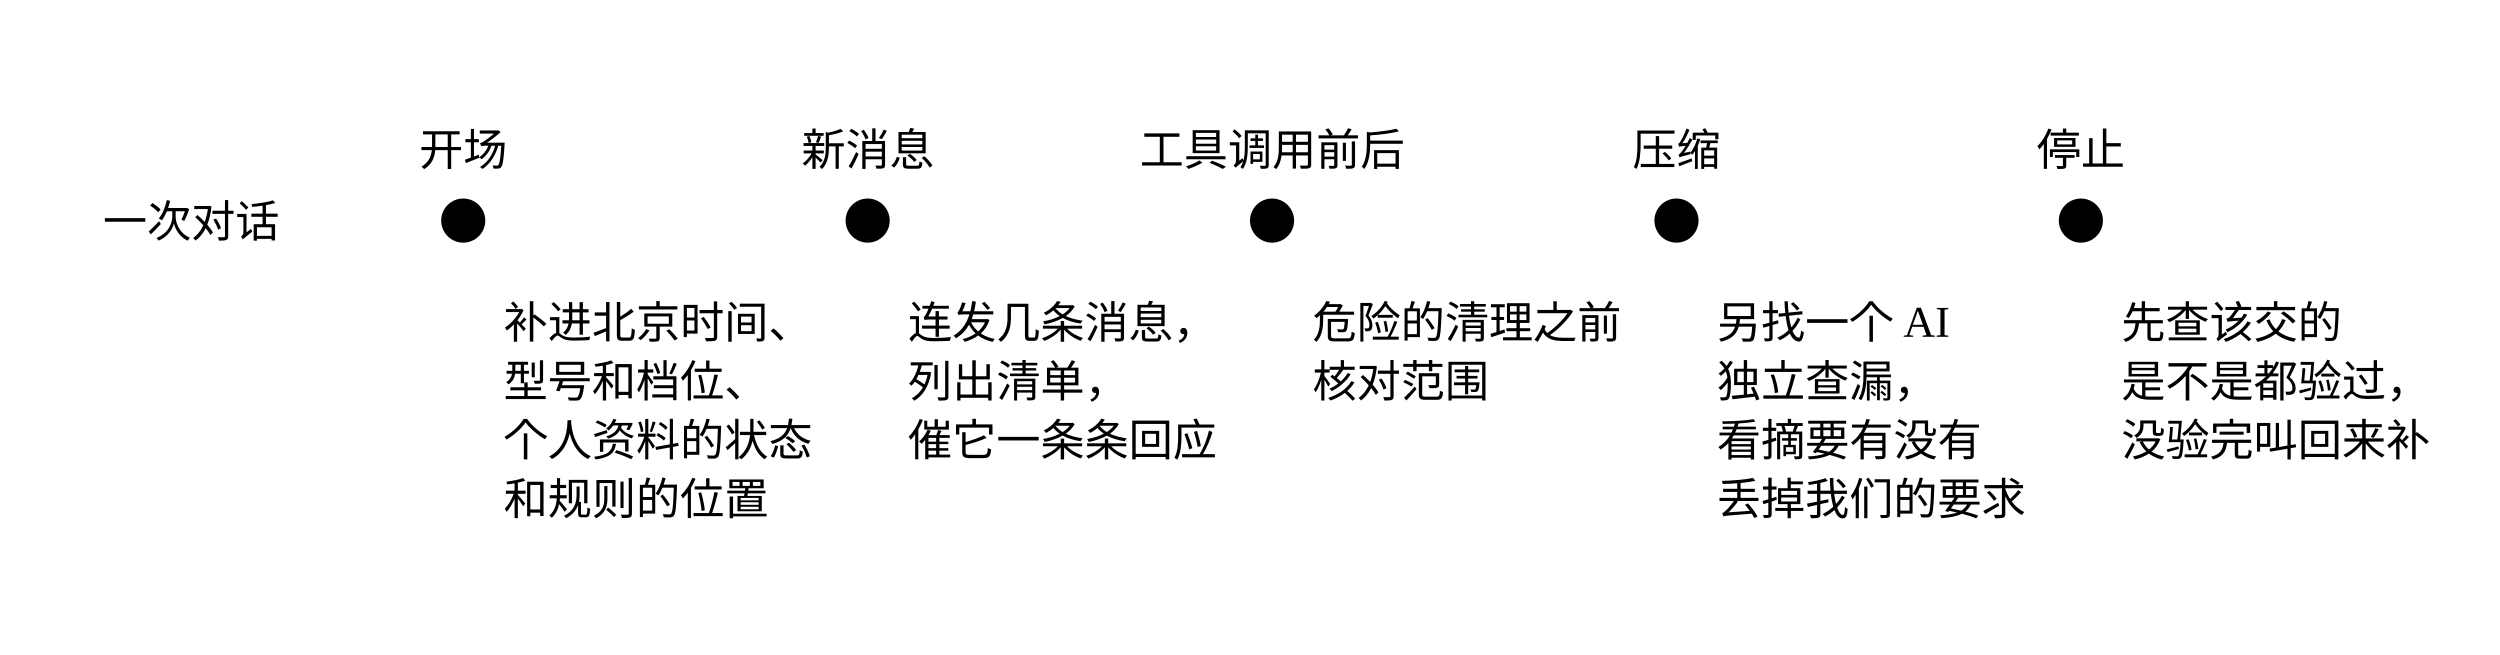
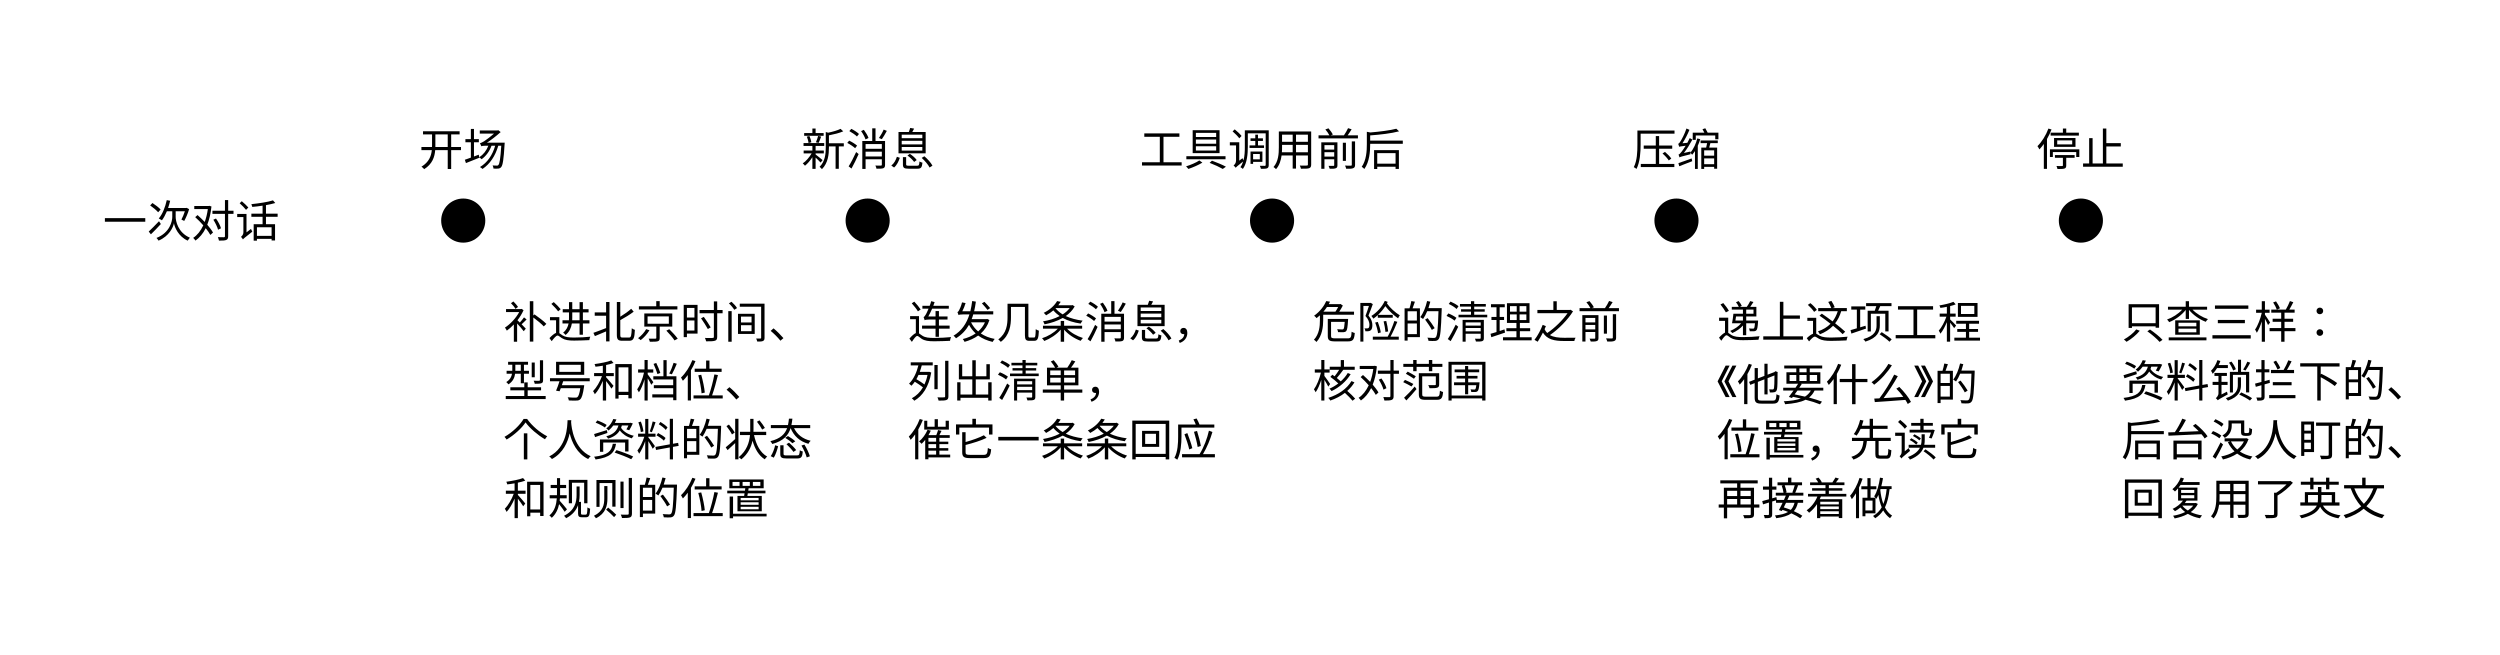
<svg xmlns="http://www.w3.org/2000/svg" viewBox="0 0 680 178" width="680" height="178" role="img">
  <path class="v-l" d="M108,60 L606,60" />
  <text x="28" y="64.5" class="v-t v-t--b">一次对话</text>
  <path class="v-l v-l--dot" d="M126,67 L126,148" />
  <circle class="v-p" cx="126" cy="60" r="6" />
  <text x="126" y="45" class="v-t" text-anchor="middle">开场</text>
  <text x="137" y="92" class="v-g">补进北京时间、</text>
  <text x="137" y="108" class="v-g">型号和档位、</text>
  <text x="137" y="124" class="v-g">个人资料的状态</text>
  <text x="137" y="140" class="v-g">和规则的位置</text>
  <path class="v-l v-l--dot" d="M236,67 L236,132" />
  <circle class="v-p" cx="236" cy="60" r="6" />
  <text x="236" y="45" class="v-t" text-anchor="middle">新消息</text>
  <text x="247" y="92" class="v-g">连发几条消息，</text>
  <text x="247" y="108" class="v-g">列出清单，</text>
  <text x="247" y="124" class="v-g">催它一条条回应</text>
  <path class="v-l v-l--dot" d="M346,67 L346,116" />
  <circle class="v-p" cx="346" cy="60" r="6" />
  <text x="346" y="45" class="v-t" text-anchor="middle">工具调用前后</text>
  <text x="357" y="92" class="v-g">危险的清理之前</text>
  <text x="357" y="108" class="v-g">核对范围</text>
  <path class="v-l v-l--dot" d="M456,67 L456,148" />
  <circle class="v-p" cx="456" cy="60" r="6" />
  <text x="456" y="45" class="v-t" text-anchor="middle">压缩</text>
-   <text x="467" y="92" class="v-g">另找一个 AI</text>
-   <text x="467" y="108" class="v-g">独立查漏，</text>
-   <text x="467" y="124" class="v-g">看摘要有没有</text>
-   <text x="467" y="140" class="v-g">丢掉我们的要求</text>
-   <path class="v-l v-l--dot" d="M566,67 L566,132" />
+   <text x="467" y="92" class="v-g">递上这项工程</text>
+   <text x="467" y="108" class="v-g">《他要什么》的</text>
+   <text x="467" y="124" class="v-g">位置，先读它</text>
+   <text x="467" y="140" class="v-g">再接着做</text>
+   <path class="v-l v-l--dot" d="M566,67 L566,148" />
  <circle class="v-p" cx="566" cy="60" r="6" />
  <text x="566" y="45" class="v-t" text-anchor="middle">停止</text>
-   <text x="577" y="92" class="v-g">先查该交的</text>
-   <text x="577" y="108" class="v-g">是不是都验过，</text>
-   <text x="577" y="124" class="v-g">没验完叫回来补</text>
+   <text x="577" y="92" class="v-g">只查三样：</text>
+   <text x="577" y="108" class="v-g">资料锁拦下的、</text>
+   <text x="577" y="124" class="v-g">后台没人盯的、</text>
+   <text x="577" y="140" class="v-g">回复用了英文</text>
</svg>
